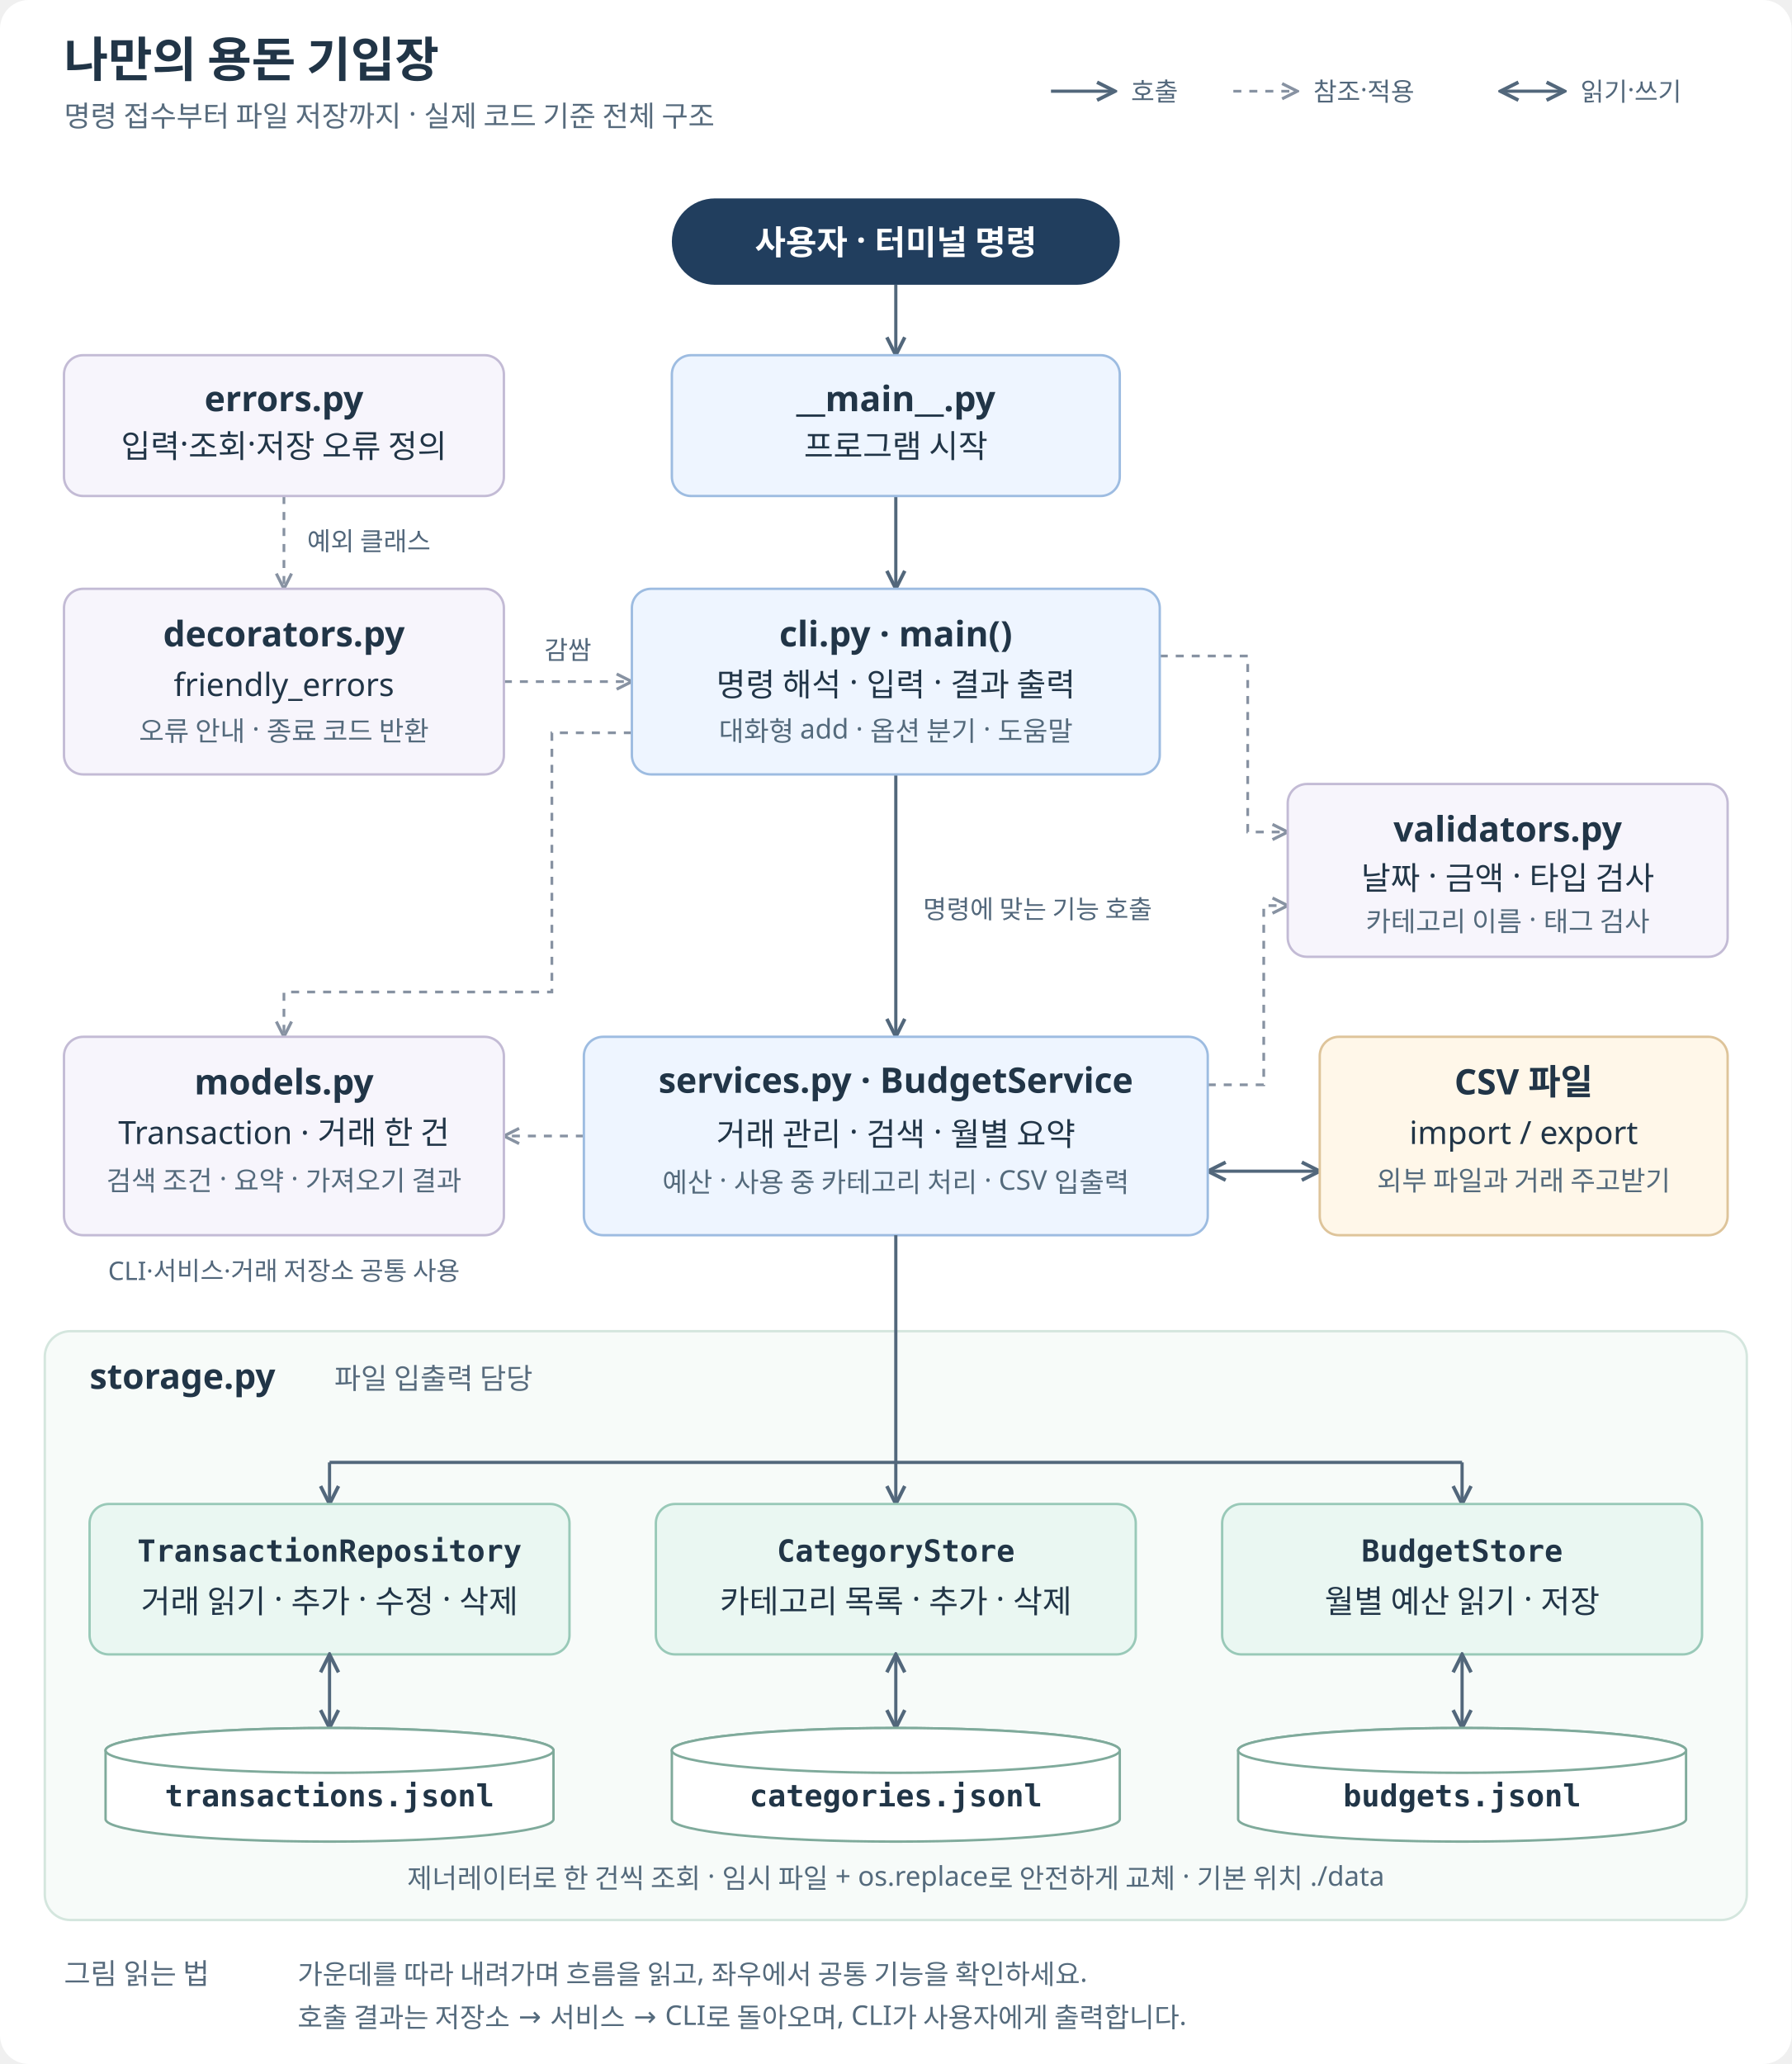
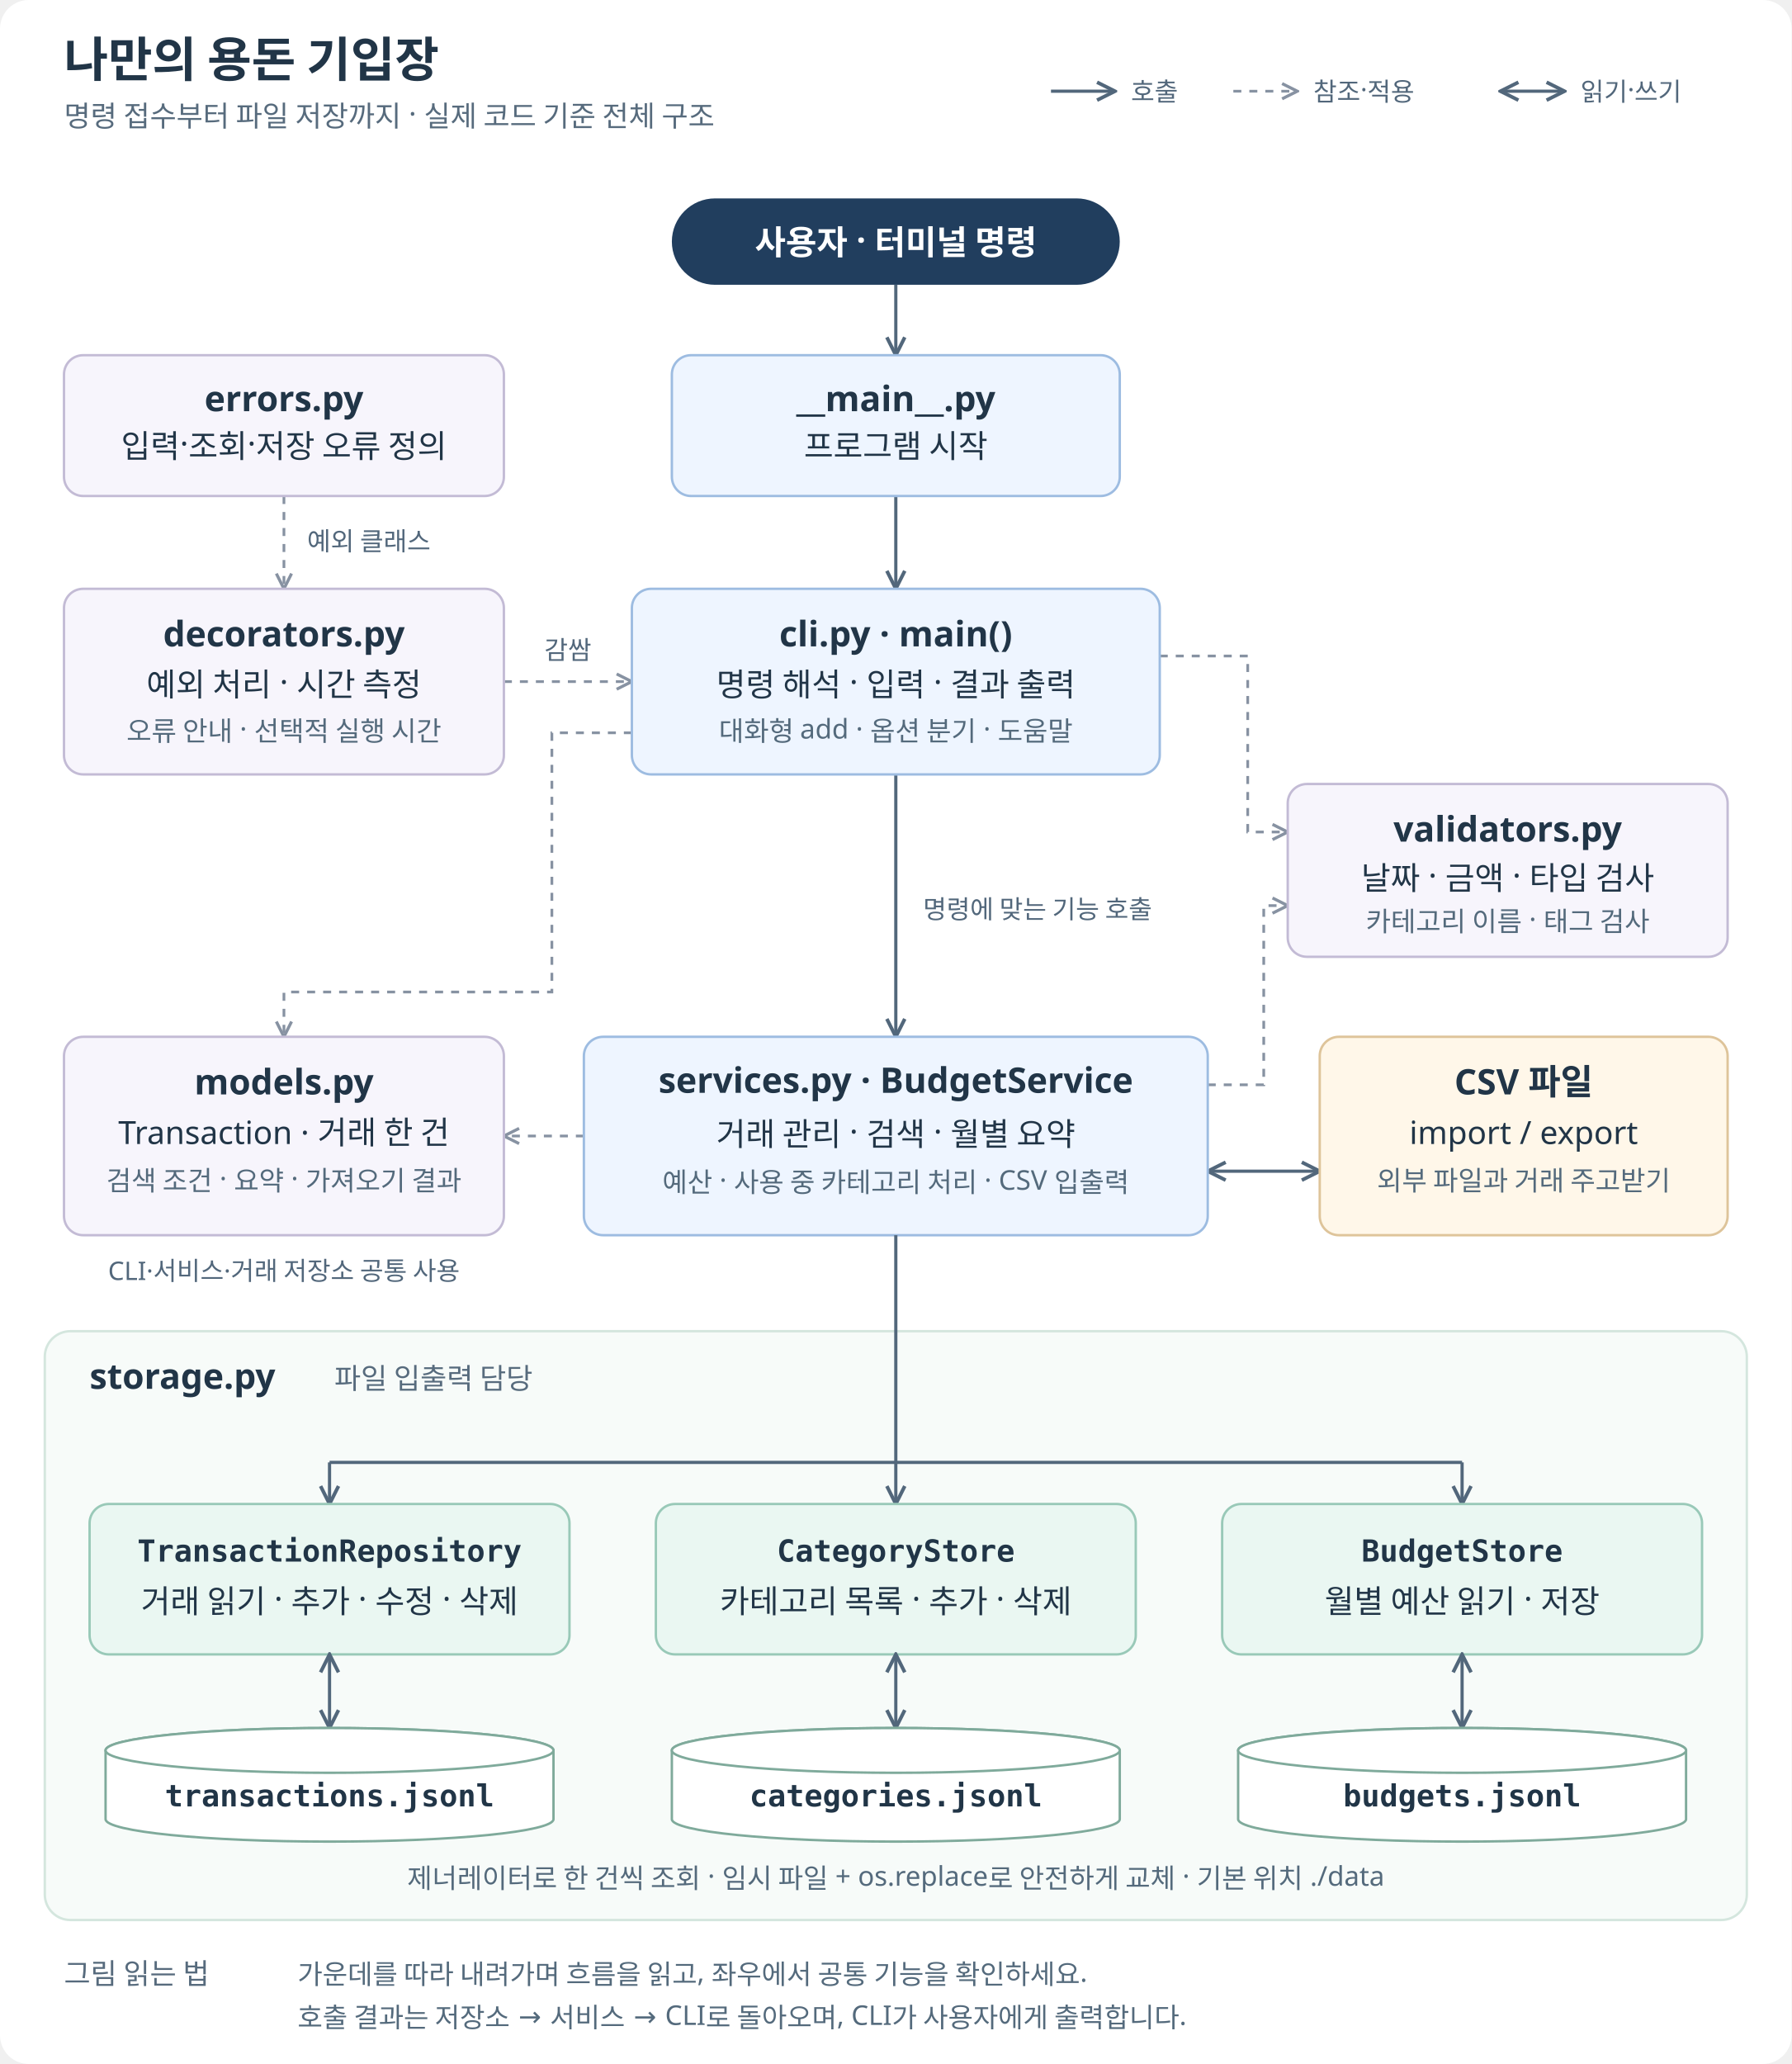
<svg xmlns="http://www.w3.org/2000/svg" width="1120" height="1290" viewBox="0 0 1120 1290" role="img" aria-labelledby="title description">
  <defs>
    <marker id="arrow" viewBox="0 0 10 10" refX="9" refY="5" markerWidth="7" markerHeight="7" orient="auto-start-reverse">
      <path d="M 1 1 L 9 5 L 1 9" fill="none" stroke="#52677b" stroke-width="1.6" />
    </marker>
    <marker id="aux-arrow" viewBox="0 0 10 10" refX="9" refY="5" markerWidth="7" markerHeight="7" orient="auto-start-reverse">
      <path d="M 1 1 L 9 5 L 1 9" fill="none" stroke="#8792a2" stroke-width="1.6" />
    </marker>
    <style>
      text { font-family: 'Malgun Gothic','Apple SD Gothic Neo',sans-serif; fill:#213547; }
      .title { font-size:30px; font-weight:700; }
      .subtitle { font-size:18px; fill:#576b7d; }
      .file { font-size:22px; font-weight:700; }
      .role { font-size:20px; }
      .detail { font-size:17px; fill:#546a7c; }
      .label { font-size:16px; fill:#52677b; }
      .code { font-family:Consolas,'Malgun Gothic',monospace; font-size:19px; font-weight:600; }
      .core { fill:#eef5ff; stroke:#9dbce1; stroke-width:1.5; }
      .helper { fill:#f7f5fc; stroke:#c3bbd5; stroke-width:1.5; }
      .store { fill:#eaf7f2; stroke:#99c9b8; stroke-width:1.5; }
      .data { fill:#fff; stroke:#7faa9b; stroke-width:1.5; }
      .call { fill:none; stroke:#52677b; stroke-width:2; marker-end:url(#arrow); }
      .aux { fill:none; stroke:#8792a2; stroke-width:1.7; stroke-dasharray:5 5; marker-end:url(#aux-arrow); }
      .io { fill:none; stroke:#52677b; stroke-width:2; marker-start:url(#arrow); marker-end:url(#arrow); }
    </style>
  </defs>
  <rect width="1120" height="1290" rx="18" fill="#fff" />
  <text x="40" y="48" class="title">나만의 용돈 기입장</text>
  <text x="40" y="79" class="subtitle">명령 접수부터 파일 저장까지 · 실제 코드 기준 전체 구조</text>
  <path d="M 657 57 H 697" class="call" />
  <text x="707" y="63" class="label">호출</text>
  <path d="M 771 57 H 811" class="aux" />
  <text x="821" y="63" class="label">참조·적용</text>
  <path d="M 938 57 H 978" class="io" />
  <text x="988" y="63" class="label">읽기·쓰기</text>
  <rect x="420" y="124" width="280" height="54" rx="27" fill="#213e5e" />
  <text x="560" y="159" text-anchor="middle" style="fill:#fff;font-size:21px;font-weight:700">사용자 · 터미널 명령</text>
  <path d="M 560 178 V 222" class="call" />
  <path d="M 560 310 V 368" class="call" />
  <path d="M 560 484 V 648" class="call" />
  <text x="577" y="574" class="label">명령에 맞는 기능 호출</text>
  <path d="M 177.5 310 V 368" class="aux" />
  <text x="192" y="344" class="label">예외 클래스</text>
  <path d="M 315 426 H 395" class="aux" />
  <text x="355" y="412" text-anchor="middle" class="label">감쌈</text>
  <path d="M 725 410 H 780 V 520 H 805" class="aux" />
  <path d="M 755 678 H 790 V 566 H 805" class="aux" />
  <path d="M 395 458 H 345 V 620 H 177.5 V 648" class="aux" />
  <path d="M 365 710 H 315" class="aux" />
  <path d="M 755 732 H 825" class="io" />
  <rect x="420" y="222" width="280" height="88" rx="12" class="core" />
  <text x="560" y="257" text-anchor="middle" class="file">__main__.py</text>
  <text x="560" y="286" text-anchor="middle" class="role">프로그램 시작</text>
  <rect x="40" y="222" width="275" height="88" rx="12" class="helper" />
  <text x="177.5" y="257" text-anchor="middle" class="file">errors.py</text>
  <text x="177.5" y="286" text-anchor="middle" class="role">입력·조회·저장 오류 정의</text>
  <rect x="40" y="368" width="275" height="116" rx="12" class="helper" />
  <text x="177.5" y="404" text-anchor="middle" class="file">decorators.py</text>
-   <text x="177.5" y="435" text-anchor="middle" class="role">friendly_errors</text>
-   <text x="177.5" y="463" text-anchor="middle" class="detail">오류 안내 · 종료 코드 반환</text>
+   <text x="177.5" y="435" text-anchor="middle" class="role">예외 처리 · 시간 측정</text>
+   <text x="177.5" y="463" text-anchor="middle" class="detail">오류 안내 · 선택적 실행 시간</text>
  <rect x="395" y="368" width="330" height="116" rx="12" class="core" />
  <text x="560" y="404" text-anchor="middle" class="file">cli.py · main()</text>
  <text x="560" y="435" text-anchor="middle" class="role">명령 해석 · 입력 · 결과 출력</text>
  <text x="560" y="463" text-anchor="middle" class="detail">대화형 add · 옵션 분기 · 도움말</text>
  <rect x="805" y="490" width="275" height="108" rx="12" class="helper" />
  <text x="942.5" y="526" text-anchor="middle" class="file">validators.py</text>
  <text x="942.5" y="556" text-anchor="middle" class="role">날짜 · 금액 · 타입 검사</text>
  <text x="942.5" y="582" text-anchor="middle" class="detail">카테고리 이름 · 태그 검사</text>
  <rect x="40" y="648" width="275" height="124" rx="12" class="helper" />
  <text x="177.5" y="684" text-anchor="middle" class="file">models.py</text>
  <text x="177.5" y="715" text-anchor="middle" class="role">Transaction · 거래 한 건</text>
  <text x="177.5" y="744" text-anchor="middle" class="detail">검색 조건 · 요약 · 가져오기 결과</text>
  <text x="177.5" y="800" text-anchor="middle" class="label">CLI·서비스·거래 저장소 공통 사용</text>
  <rect x="365" y="648" width="390" height="124" rx="12" class="core" />
  <text x="560" y="683" text-anchor="middle" class="file">services.py · BudgetService</text>
  <text x="560" y="716" text-anchor="middle" class="role">거래 관리 · 검색 · 월별 요약</text>
  <text x="560" y="745" text-anchor="middle" class="detail">예산 · 사용 중 카테고리 처리 · CSV 입출력</text>
  <rect x="825" y="648" width="255" height="124" rx="12" fill="#fff7e9" stroke="#dec49a" stroke-width="1.5" />
  <text x="952.5" y="684" text-anchor="middle" class="file">CSV 파일</text>
  <text x="952.5" y="715" text-anchor="middle" class="role">import / export</text>
  <text x="952.5" y="744" text-anchor="middle" class="detail">외부 파일과 거래 주고받기</text>
  <rect x="28" y="832" width="1064" height="368" rx="16" fill="#f7fbf9" stroke="#d4e6de" stroke-width="1.5" />
  <text x="56" y="868" class="file">storage.py</text>
  <text x="209" y="868" class="subtitle">파일 입출력 담당</text>
  <path d="M 560 772 V 914" fill="none" stroke="#52677b" stroke-width="2" />
  <path d="M 206 914 H 914" fill="none" stroke="#52677b" stroke-width="2" />
  <path d="M 206 914 V 940" class="call" />
  <path d="M 560 914 V 940" class="call" />
  <path d="M 914 914 V 940" class="call" />
  <rect x="56" y="940" width="300" height="94" rx="12" class="store" />
  <text x="206" y="976" text-anchor="middle" class="code">TransactionRepository</text>
  <text x="206" y="1008" text-anchor="middle" class="role">거래 읽기 · 추가 · 수정 · 삭제</text>
  <rect x="410" y="940" width="300" height="94" rx="12" class="store" />
  <text x="560" y="976" text-anchor="middle" class="code">CategoryStore</text>
  <text x="560" y="1008" text-anchor="middle" class="role">카테고리 목록 · 추가 · 삭제</text>
  <rect x="764" y="940" width="300" height="94" rx="12" class="store" />
  <text x="914" y="976" text-anchor="middle" class="code">BudgetStore</text>
  <text x="914" y="1008" text-anchor="middle" class="role">월별 예산 읽기 · 저장</text>
  <path d="M 206 1034 V 1080" class="io" />
  <path d="M 560 1034 V 1080" class="io" />
  <path d="M 914 1034 V 1080" class="io" />
  <g class="data">
    <path d="M 66 1094 A 140 14 0 0 1 346 1094 V 1137 A 140 14 0 0 1 66 1137 Z" />
    <ellipse cx="206" cy="1094" rx="140" ry="14" />
  </g>
  <text x="206" y="1129" text-anchor="middle" class="code">transactions.jsonl</text>
  <g class="data">
    <path d="M 420 1094 A 140 14 0 0 1 700 1094 V 1137 A 140 14 0 0 1 420 1137 Z" />
    <ellipse cx="560" cy="1094" rx="140" ry="14" />
  </g>
  <text x="560" y="1129" text-anchor="middle" class="code">categories.jsonl</text>
  <g class="data">
    <path d="M 774 1094 A 140 14 0 0 1 1054 1094 V 1137 A 140 14 0 0 1 774 1137 Z" />
    <ellipse cx="914" cy="1094" rx="140" ry="14" />
  </g>
  <text x="914" y="1129" text-anchor="middle" class="code">budgets.jsonl</text>
  <text x="560" y="1180" text-anchor="middle" class="detail">제너레이터로 한 건씩 조회 · 임시 파일 + os.replace로 안전하게 교체 · 기본 위치 ./data</text>
  <text x="40" y="1240" class="subtitle">그림 읽는 법</text>
  <text x="186" y="1240" class="detail">가운데를 따라 내려가며 흐름을 읽고, 좌우에서 공통 기능을 확인하세요.</text>
  <text x="186" y="1267" class="detail">호출 결과는 저장소 → 서비스 → CLI로 돌아오며, CLI가 사용자에게 출력합니다.</text>
</svg>
